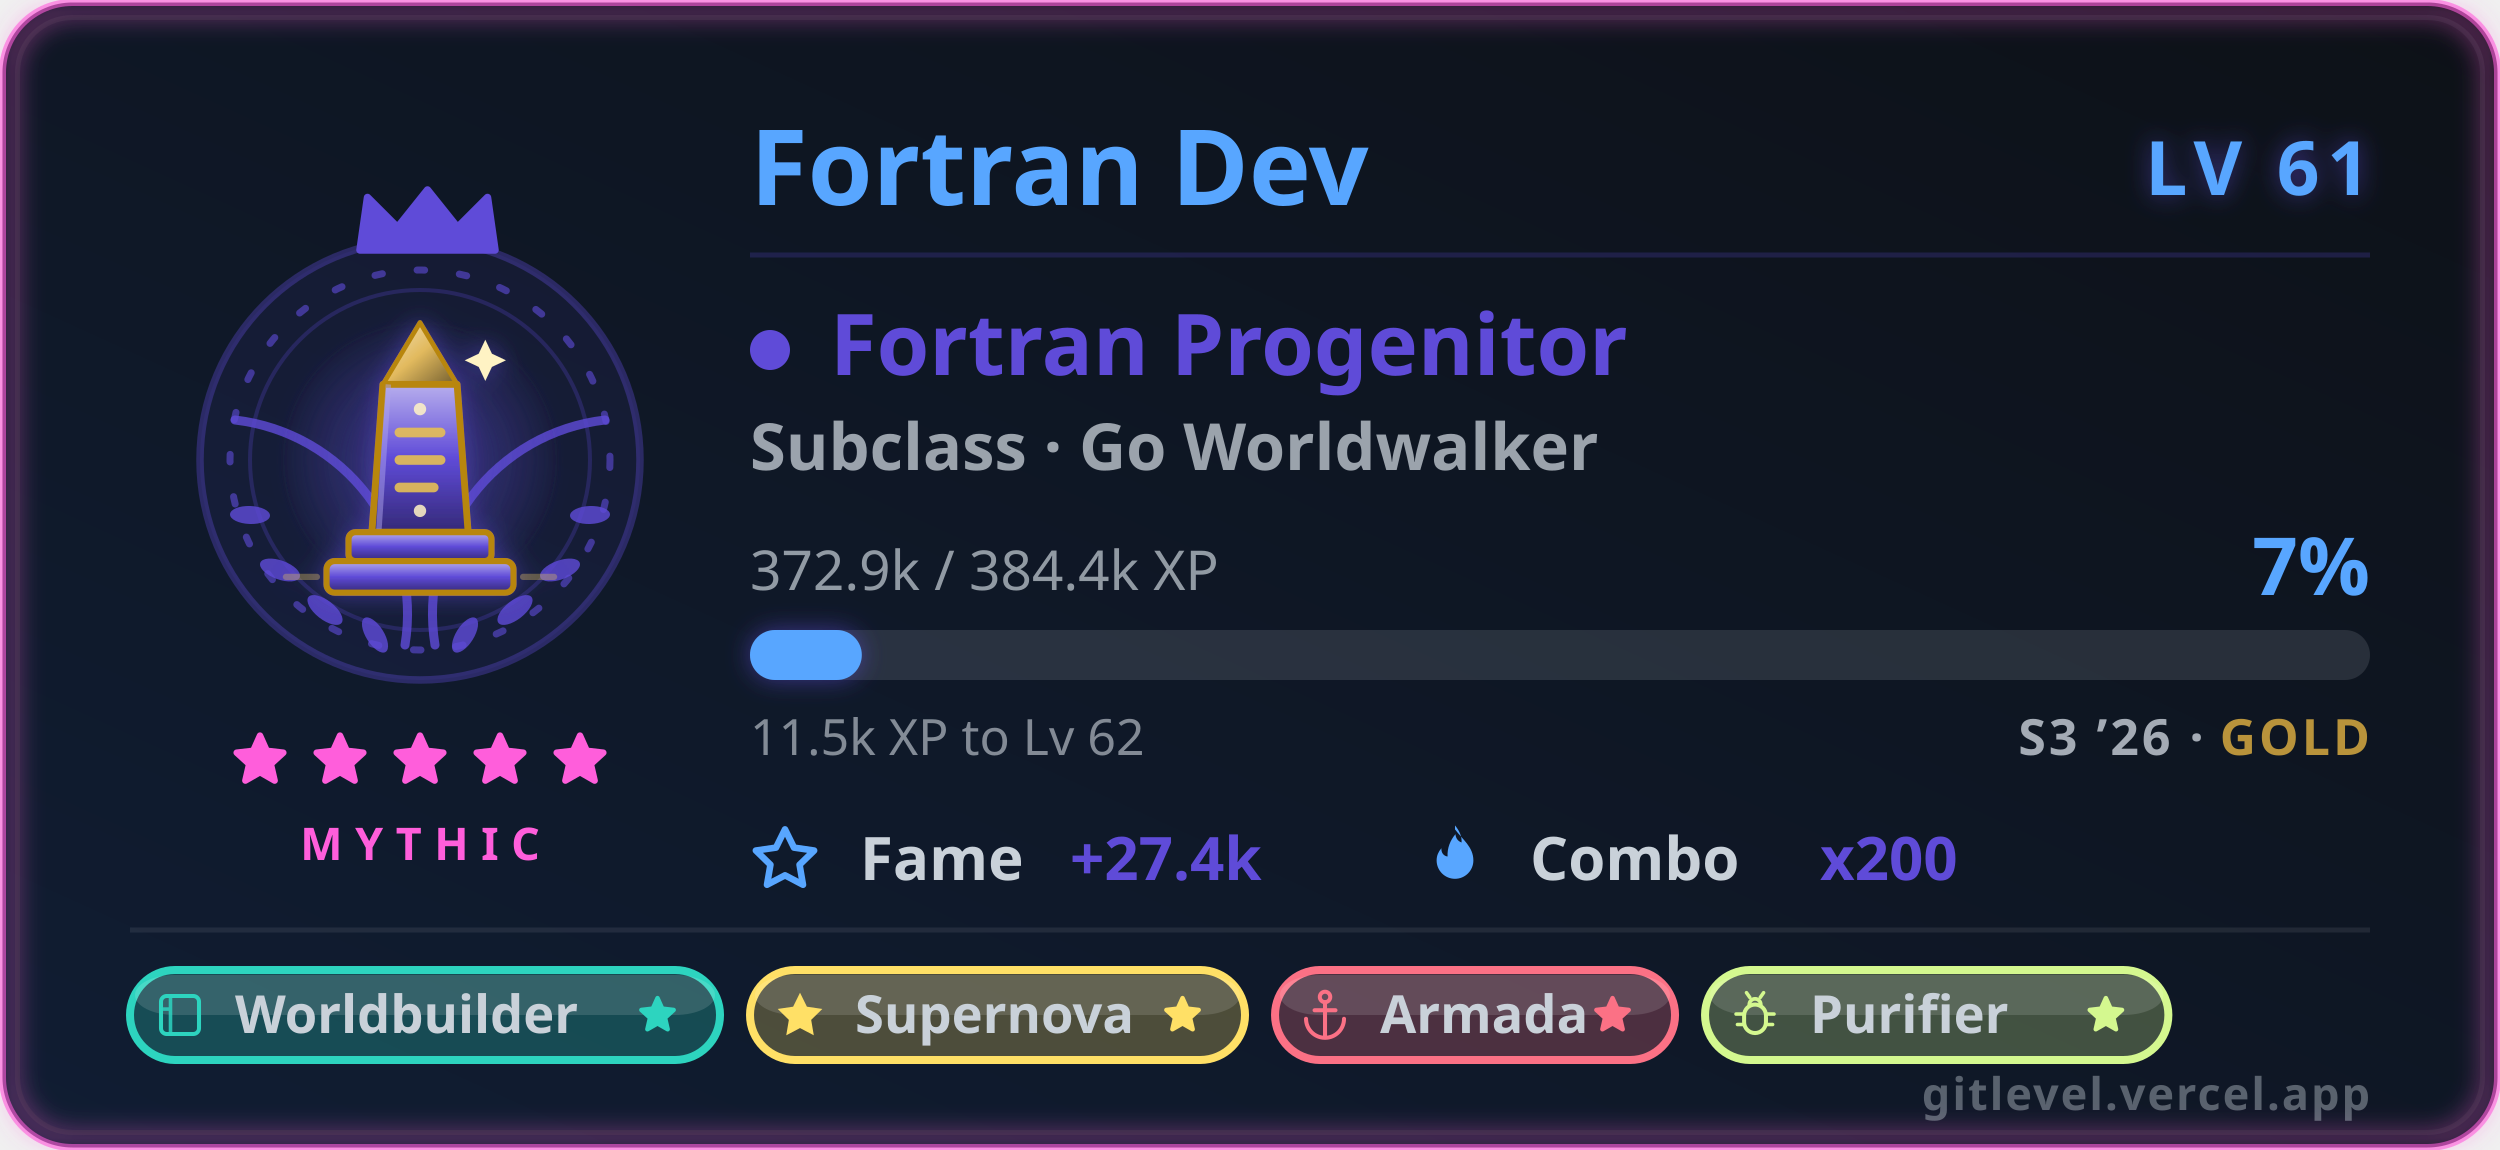
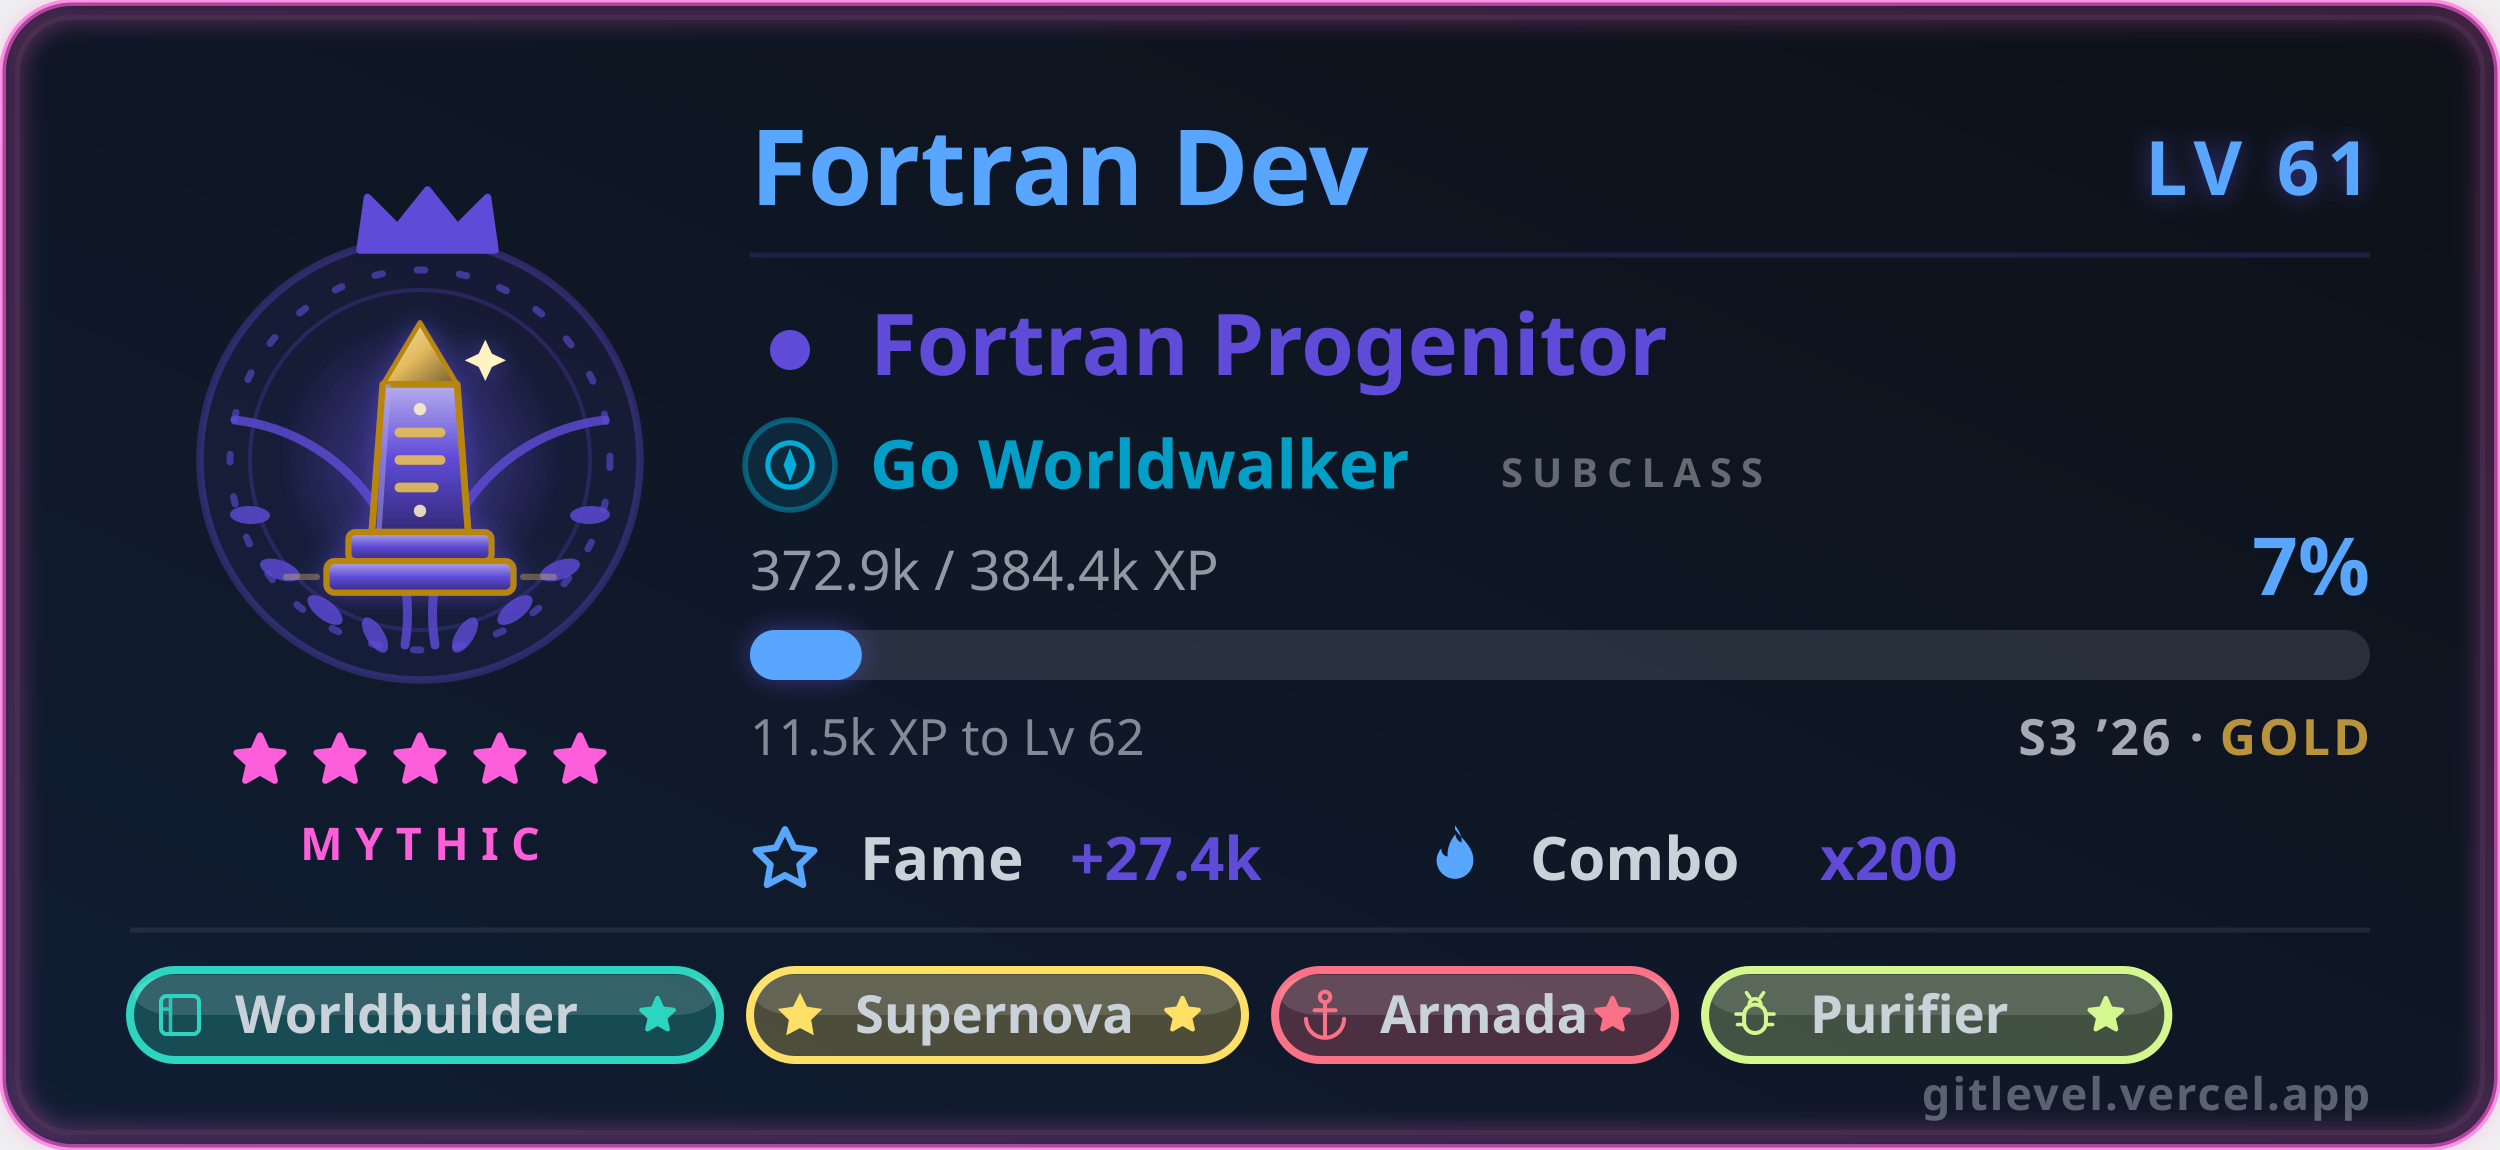
<svg xmlns="http://www.w3.org/2000/svg" width="500" height="230" viewBox="0 0 500 230" role="img" aria-labelledby="card-title-a11y card-desc-a11y">
  <style>
text { font-family: 'Segoe UI', Ubuntu, 'Helvetica Neue', sans-serif; }
.title { font-size: 18px; font-weight: 600; fill: #58a6ff; }
.title-icon { fill: #58a6ff; }
.icon { fill: #58a6ff; }


.gl-name { font-size: 21px; font-weight: 700; fill: #58a6ff; }
.gl-lvl { font-size: 15px; font-weight: 800; letter-spacing: 1.5px; fill: #58a6ff; }
.gl-class { font-size: 17px; font-weight: 700; fill: #5f4bd8; }
- .gl-sub { font-size: 13px; font-weight: 600; fill: #c9d1d9; opacity: 0.75; }
+ .gl-sub { font-size: 13.5px; font-weight: 700; fill: #00add8; opacity: 0.9; }
+ .gl-sub-tag { font-size: 8px; font-weight: 700; letter-spacing: 1.8px; fill: #c9d1d9; opacity: 0.45; }
.gl-meta { font-size: 11px; fill: #c9d1d9; opacity: 0.7; }
.gl-pct { font-size: 16px; font-weight: 800; fill: #58a6ff; }
.gl-chip-label { font-size: 12px; font-weight: 600; fill: #c9d1d9; }
.gl-chip-value { font-size: 12px; font-weight: 800; fill: #5f4bd8; }
.gl-hint { font-size: 10px; fill: #c9d1d9; opacity: 0.62; }
.gl-badge-label { font-size: 10.5px; font-weight: 600; }
.gl-rarity { font-size: 9px; font-weight: 700; letter-spacing: 2.5px; fill: #ff5edb; }
.gl-brand { font-size: 9px; font-weight: 600; letter-spacing: 0.4px; fill: #c9d1d9; opacity: 0.4; }
.gl-season { font-size: 10px; font-weight: 600; letter-spacing: 0.6px; fill: #c9d1d9; opacity: 0.8; }

</style>
  <defs>
    <linearGradient id="card-bg" x1="0" y1="0" x2="1" y2="1" gradientTransform="rotate(90, 0.5, 0.5)">
      <stop offset="0.0%" stop-color="#0d1117" />
      <stop offset="100.0%" stop-color="#101d33" />
    </linearGradient>
    <filter id="card-glow" x="-50%" y="-50%" width="200%" height="200%">
      <feGaussianBlur in="SourceGraphic" stdDeviation="3" result="blur" />
      <feFlood flood-color="#58a6ff" flood-opacity="0.55" result="tint" />
      <feComposite in="tint" in2="blur" operator="in" result="softGlow" />
      <feMerge>
        <feMergeNode in="softGlow" />
        <feMergeNode in="SourceGraphic" />
      </feMerge>
    </filter>
    <filter id="gl-glow" x="-60%" y="-60%" width="220%" height="220%">
      <feGaussianBlur in="SourceGraphic" stdDeviation="2.4" result="b" />
      <feFlood flood-color="#5f4bd8" flood-opacity="0.55" result="t" />
      <feComposite in="t" in2="b" operator="in" result="g" />
      <feMerge>
        <feMergeNode in="g" />
        <feMergeNode in="SourceGraphic" />
      </feMerge>
    </filter>
    <filter id="gl-rarity" x="-20%" y="-20%" width="140%" height="140%">
      <feGaussianBlur stdDeviation="2.4" />
    </filter>
  </defs>
  <rect x="0.5" y="0.5" width="499" height="229" rx="14" fill="url(#card-bg)" stroke="#ff5edb" stroke-width="1.4" stroke-opacity="0.6" />
  <rect x="3.5" y="3.5" width="493" height="223" rx="11" fill="none" stroke="#30363d" stroke-opacity="0.4" />
  <rect x="2" y="2" width="496" height="226" rx="13" fill="none" stroke="#ff5edb" stroke-width="3.5" stroke-opacity="0.4" filter="url(#gl-rarity)" />
  <g class="fade">
    <g class="">
      <g class="flourish">
        <g transform="translate(84,0)">
          <g transform="translate(0,92)">
            <path d="M3 37 A 39 39 0 0 1 37 -8" fill="none" stroke="#5f4bd8" stroke-width="1.8" stroke-linecap="round" opacity="0.8" />
            <g fill="#5f4bd8" opacity="0.8">
              <ellipse cx="9" cy="35" rx="4" ry="1.8" transform="rotate(-58 9 35)" />
              <ellipse cx="19" cy="30" rx="4.2" ry="1.9" transform="rotate(-38 19 30)" />
              <ellipse cx="28" cy="22" rx="4.2" ry="1.9" transform="rotate(-20 28 22)" />
              <ellipse cx="34" cy="11" rx="4" ry="1.8" transform="rotate(-2 34 11)" />
            </g>
          </g>
        </g>
        <g transform="translate(84,0) scale(-1,1)">
          <g transform="translate(0,92)">
            <path d="M3 37 A 39 39 0 0 1 37 -8" fill="none" stroke="#5f4bd8" stroke-width="1.8" stroke-linecap="round" opacity="0.8" />
            <g fill="#5f4bd8" opacity="0.8">
              <ellipse cx="9" cy="35" rx="4" ry="1.8" transform="rotate(-58 9 35)" />
              <ellipse cx="19" cy="30" rx="4.2" ry="1.9" transform="rotate(-38 19 30)" />
              <ellipse cx="28" cy="22" rx="4.2" ry="1.9" transform="rotate(-20 28 22)" />
              <ellipse cx="34" cy="11" rx="4" ry="1.8" transform="rotate(-2 34 11)" />
            </g>
          </g>
        </g>
      </g>
      <circle cx="84" cy="92" r="44" fill="#5f4bd8" fill-opacity="0.08" stroke="#5f4bd8" stroke-opacity="0.35" stroke-width="1.5" />
      <g class="">
        <circle cx="84" cy="92" r="38" fill="none" stroke="#5f4bd8" stroke-opacity="0.6" stroke-width="1.4" stroke-dasharray="1.5 7" stroke-linecap="round" />
        <circle cx="84" cy="92" r="34" fill="none" stroke="#5f4bd8" stroke-opacity="0.25" stroke-width="0.8" />
      </g>
      <g class="" filter="url(#gl-glow)">
        <svg class="" x="51" y="59" width="66" height="66" viewBox="0 0 48 48" aria-hidden="true">
          <defs>
            <radialGradient id="ftHalo" cx="0.5" cy="0.5" r="0.5">
              <stop offset="0" stop-color="#5f4bd8" stop-opacity="0.42" />
              <stop offset="1" stop-color="#5f4bd8" stop-opacity="0" />
            </radialGradient>
            <linearGradient id="ftStone" x1="0" y1="0" x2="0" y2="1">
              <stop offset="0" stop-color="#b7aeed" />
              <stop offset="0.5" stop-color="#5f4bd8" />
              <stop offset="1" stop-color="#342977" />
            </linearGradient>
            <linearGradient id="ftCap" x1="0" y1="0" x2="1" y2="1">
              <stop offset="0" stop-color="#f3e3bf" />
              <stop offset="0.5" stop-color="#e2ba5e" />
              <stop offset="1" stop-color="#715d2f" />
            </linearGradient>
          </defs>
          <circle cx="24" cy="24" r="21" fill="url(#ftHalo)" />
          <path d="M24 4 L29.4 13 H18.6 Z" fill="url(#ftCap)" stroke="#b8860b" stroke-width="0.7" stroke-linejoin="round" />
          <path d="M18.6 13 H29.4 L31 34.5 H17 Z" fill="url(#ftStone)" stroke="#b8860b" stroke-width="1" stroke-linejoin="round" />
          <path d="M19.4 13 L18 34.5" fill="none" stroke="#afa5ec" stroke-width="0.8" stroke-opacity="0.5" />
          <g stroke="#e6bf55" stroke-width="1.4" stroke-linecap="round" stroke-opacity="0.9">
            <path d="M21 20 H27 M21 24 H27 M21 28 H26" />
          </g>
          <g fill="#fff3c4" opacity="0.85">
            <circle cx="24" cy="16.6" r="0.9" />
            <circle cx="24" cy="31.4" r="0.9" />
          </g>
          <rect x="13.6" y="34.5" width="20.8" height="4.2" rx="1" fill="url(#ftStone)" stroke="#b8860b" stroke-width="0.9" />
          <rect x="10.4" y="38.7" width="27.2" height="4.6" rx="1.2" fill="url(#ftStone)" stroke="#b8860b" stroke-width="0.9" />
          <g stroke="#e6bf55" stroke-width="0.9" stroke-opacity="0.35" stroke-linecap="round">
            <path d="M4.5 41 H9 M39 41 H43.5" />
          </g>
          <path d="M33.5 6.5 l0.96 2.04 l2.04 0.96 l-2.04 0.96 l-0.96 2.04 l-0.96 -2.04 l-2.04 -0.96 l2.04 -0.96 Z" fill="#fff3c4" />
        </svg>
      </g>
      <g transform="translate(69, 36.5) scale(1.5)">
        <path d="M2 9 L3 2 L7 6 L11 1 L15 6 L19 2 L20 9 Z" fill="#5f4bd8" stroke="#5f4bd8" stroke-width="1" stroke-linejoin="round" />
      </g>
    </g>
    <g>
      <g class="" transform="translate(45.5, 145.5) scale(0.5416667)" fill="#ff5edb" stroke="#ff5edb" stroke-width="2.4" stroke-linejoin="round" stroke-linecap="round" opacity="1">
        <path d="M12 3 L14.5 8.6 L20.6 9.3 L16 13.5 L17.4 19.6 L12 16.5 L6.6 19.6 L8 13.5 L3.4 9.3 L9.5 8.6 Z" />
      </g>
      <g class="" transform="translate(61.5, 145.5) scale(0.5416667)" fill="#ff5edb" stroke="#ff5edb" stroke-width="2.4" stroke-linejoin="round" stroke-linecap="round" opacity="1">
        <path d="M12 3 L14.5 8.6 L20.6 9.3 L16 13.5 L17.4 19.6 L12 16.5 L6.6 19.6 L8 13.5 L3.4 9.3 L9.5 8.6 Z" />
      </g>
      <g class="" transform="translate(77.5, 145.5) scale(0.5416667)" fill="#ff5edb" stroke="#ff5edb" stroke-width="2.4" stroke-linejoin="round" stroke-linecap="round" opacity="1">
        <path d="M12 3 L14.5 8.6 L20.6 9.3 L16 13.5 L17.4 19.6 L12 16.5 L6.6 19.6 L8 13.5 L3.4 9.3 L9.5 8.6 Z" />
      </g>
      <g class="" transform="translate(93.5, 145.5) scale(0.5416667)" fill="#ff5edb" stroke="#ff5edb" stroke-width="2.4" stroke-linejoin="round" stroke-linecap="round" opacity="1">
        <path d="M12 3 L14.5 8.6 L20.6 9.3 L16 13.5 L17.4 19.6 L12 16.5 L6.6 19.6 L8 13.5 L3.4 9.3 L9.5 8.6 Z" />
      </g>
      <g class="" transform="translate(109.5, 145.5) scale(0.5416667)" fill="#ff5edb" stroke="#ff5edb" stroke-width="2.4" stroke-linejoin="round" stroke-linecap="round" opacity="1">
        <path d="M12 3 L14.5 8.6 L20.6 9.3 L16 13.5 L17.4 19.6 L12 16.5 L6.6 19.6 L8 13.5 L3.4 9.3 L9.5 8.6 Z" />
      </g>
    </g>
    <text class="gl-rarity" x="84" y="172" text-anchor="middle">MYTHIC</text>
  </g>
  <g class="fade" style="animation-delay:.15s">
    <text class="gl-name" x="150" y="41">Fortran Dev</text>
    <text class="gl-lvl glow-pulse" x="474" y="39" text-anchor="end" filter="url(#gl-glow)">LV 61</text>
    <line x1="150" y1="51" x2="474" y2="51" stroke="#5f4bd8" stroke-opacity="0.22" stroke-width="1" />
-     <circle cx="154" cy="70" r="4" fill="#5f4bd8" />
-     <text class="gl-class" x="166" y="75">Fortran Progenitor</text>
-     <text class="gl-sub" x="150" y="94">Subclass · Go Worldwalker</text>
+     <circle cx="158" cy="70" r="4" fill="#5f4bd8" />
+     <text class="gl-class" x="174" y="75">Fortran Progenitor</text>
+     <g>
+       <circle cx="158" cy="93" r="9" fill="#00add8" fill-opacity="0.12" stroke="#00add8" stroke-opacity="0.45" stroke-width="1.1" />
+       <svg class="crest-icon" x="151.75" y="86.75" width="12.5" height="12.5" viewBox="0 0 24 24" aria-hidden="true">
+         <circle cx="12" cy="12" r="8.5" fill="none" stroke="#00add8" stroke-width="2" stroke-linejoin="round" stroke-linecap="round" />
+         <path d="M12 5.5 L14.5 12 L12 18.5 L9.5 12 Z" fill="#00add8" />
+         <circle cx="12" cy="12" r="1.4" fill="#00add8" />
+       </svg>
+       <text class="gl-sub" x="174" y="97.7">Go Worldwalker</text>
+       <text class="gl-sub-tag" x="300.197" y="97.4">SUBCLASS</text>
+     </g>
    <text class="gl-meta" x="150" y="118">372.9k / 384.4k XP</text>
    <text class="gl-pct " x="474" y="119" text-anchor="end">7%</text>
    <rect x="150" y="126" width="324" height="10" rx="5" fill="#c9d1d9" fill-opacity="0.14" />
    <rect class="xp-fill " x="150" y="126" width="22.364" height="10" rx="5" fill="#58a6ff" filter="url(#gl-glow)" />
    <text class="gl-hint" x="150" y="151">11.5k XP to Lv 62</text>
    <text class="gl-season" x="474" y="151" text-anchor="end">S3 ’26 · <tspan fill="#e3b341" font-weight="800">GOLD</tspan>
    </text>
    <g transform="translate(150, 176)">
      <svg class="icon" x="0" y="-11" width="14" height="14" viewBox="0 0 16 16" aria-hidden="true">
        <path fill-rule="evenodd" d="M8 .25a.75.75 0 0 1 .673.418l1.882 3.815 4.21.612a.75.75 0 0 1 .416 1.279l-3.046 2.97.719 4.192a.75.75 0 0 1-1.088.791L8 12.347l-3.766 1.98a.75.75 0 0 1-1.088-.79l.72-4.194L.818 6.374a.75.75 0 0 1 .416-1.28l4.21-.611L7.327.668A.75.75 0 0 1 8 .25zm0 2.445L6.615 5.5a.75.75 0 0 1-.564.41l-3.097.45 2.24 2.184a.75.75 0 0 1 .216.664l-.528 3.084 2.769-1.456a.75.75 0 0 1 .698 0l2.77 1.456-.53-3.084a.75.75 0 0 1 .216-.664l2.24-2.183-3.096-.45a.75.75 0 0 1-.564-.41L8 2.694v.001z" />
      </svg>
      <text class="gl-chip-label" x="22" y="0">Fame</text>
      <text class="gl-chip-value" x="64" y="0">+27.4k</text>
    </g>
    <g transform="translate(284, 176)">
      <svg class="icon" x="0" y="-11" width="14" height="14" viewBox="0 0 16 16" aria-hidden="true">
        <path fill-rule="evenodd" d="M8 1c1.7 2.3 4.2 4 4.2 7.1a4.2 4.2 0 0 1-8.4 0c0-1.1.4-2 1.1-2.8-.1 1 .5 1.8 1.4 1.9-.1-1.9.6-3.7 1.8-5.1.1 1 .6 1.6 1.4 1.9.1-1.4-.5-2.7-1.5-3.9z" />
      </svg>
      <text class="gl-chip-label" x="22" y="0">Combo</text>
      <text class="gl-chip-value" x="80" y="0">x200</text>
    </g>
  </g>
  <g class="fade" style="animation-delay:.2s">
    <line x1="26" y1="186" x2="474" y2="186" stroke="#c9d1d9" stroke-opacity="0.1" stroke-width="1" />
    <g>
      <rect x="26" y="194" width="118.003" height="18" rx="9" fill="#2dd4bf" fill-opacity="0.26" stroke="#2dd4bf" stroke-opacity="1" stroke-width="1.6" />
      <rect x="27" y="195" width="116.003" height="8" rx="8" fill="#ffffff" fill-opacity="0.13" />
      <g transform="translate(30.3, 197.3) scale(0.475)">
        <rect x="4" y="4" width="16" height="16" rx="2.4" fill="none" stroke="#2dd4bf" stroke-width="1.7" />
        <path d="M8 4v16 M4 9.5h4" fill="none" stroke="#2dd4bf" stroke-width="1.5" opacity="0.85" />
      </g>
      <text class="gl-badge-label" x="47" y="206.6" fill="#c9d1d9" font-weight="800">Worldbuilder</text>
      <g class="" transform="translate(127.0032, 198.5) scale(0.375)" fill="#2dd4bf" stroke="#2dd4bf" stroke-width="2.4" stroke-linejoin="round" stroke-linecap="round" opacity="1">
        <path d="M12 3 L14.5 8.6 L20.6 9.3 L16 13.5 L17.4 19.6 L12 16.5 L6.6 19.6 L8 13.5 L3.4 9.3 L9.5 8.6 Z" />
      </g>
    </g>
    <g>
      <rect x="150.003" y="194" width="99.002" height="18" rx="9" fill="#ffe066" fill-opacity="0.26" stroke="#ffe066" stroke-opacity="1" stroke-width="1.6" />
      <rect x="151.003" y="195" width="97.002" height="8" rx="8" fill="#ffffff" fill-opacity="0.13" />
      <g transform="translate(154.3032, 197.3) scale(0.475)">
        <path d="M12 2.6 14.9 8.5 21.4 9.45 16.7 14.05 17.8 20.55 12 17.5 6.2 20.55 7.3 14.05 2.6 9.45 9.1 8.5Z" fill="#ffe066" />
      </g>
      <text class="gl-badge-label" x="171.003" y="206.6" fill="#c9d1d9" font-weight="800">Supernova</text>
      <g class="" transform="translate(232.0056, 198.5) scale(0.375)" fill="#ffe066" stroke="#ffe066" stroke-width="2.4" stroke-linejoin="round" stroke-linecap="round" opacity="1">
        <path d="M12 3 L14.5 8.6 L20.6 9.3 L16 13.5 L17.4 19.6 L12 16.5 L6.6 19.6 L8 13.5 L3.4 9.3 L9.5 8.6 Z" />
      </g>
    </g>
    <g>
      <rect x="255.006" y="194" width="80.002" height="18" rx="9" fill="#fb7185" fill-opacity="0.26" stroke="#fb7185" stroke-opacity="1" stroke-width="1.6" />
      <rect x="256.006" y="195" width="78.002" height="8" rx="8" fill="#ffffff" fill-opacity="0.13" />
      <g transform="translate(259.3056, 197.3) scale(0.475)">
        <circle cx="12" cy="4.4" r="2.2" fill="none" stroke="#fb7185" stroke-width="1.7" />
        <path d="M12 6.6V21M7.6 10h8.8" fill="none" stroke="#fb7185" stroke-width="1.7" stroke-linejoin="round" stroke-linecap="round" />
        <path d="M4 13.6a8 8 0 0 0 16 0" fill="none" stroke="#fb7185" stroke-width="1.7" stroke-linejoin="round" stroke-linecap="round" />
      </g>
      <text class="gl-badge-label" x="276.006" y="206.6" fill="#c9d1d9" font-weight="800">Armada</text>
      <g class="" transform="translate(318.0072, 198.5) scale(0.375)" fill="#fb7185" stroke="#fb7185" stroke-width="2.4" stroke-linejoin="round" stroke-linecap="round" opacity="1">
        <path d="M12 3 L14.5 8.6 L20.6 9.3 L16 13.5 L17.4 19.6 L12 16.5 L6.6 19.6 L8 13.5 L3.4 9.3 L9.5 8.6 Z" />
      </g>
    </g>
    <g>
      <rect x="341.007" y="194" width="92.669" height="18" rx="9" fill="#d4f88f" fill-opacity="0.26" stroke="#d4f88f" stroke-opacity="1" stroke-width="1.6" />
      <rect x="342.007" y="195" width="90.669" height="8" rx="8" fill="#ffffff" fill-opacity="0.13" />
      <g transform="translate(345.3072, 197.3) scale(0.475)">
        <rect x="7.4" y="7.6" width="9.2" height="12" rx="4.6" fill="none" stroke="#d4f88f" stroke-width="1.7" />
        <path d="M9.6 7.6a2.4 2.4 0 0 1 4.8 0" fill="none" stroke="#d4f88f" stroke-width="1.6" stroke-linejoin="round" stroke-linecap="round" />
        <path d="M7.4 11.6H4M16.6 11.6H20M7.4 16H4.6M16.6 16H19.4M9.8 4.6 8.4 2.6M14.2 4.6 15.6 2.6" fill="none" stroke="#d4f88f" stroke-width="1.5" stroke-linejoin="round" stroke-linecap="round" />
      </g>
      <text class="gl-badge-label" x="362.007" y="206.6" fill="#c9d1d9" font-weight="800">Purifier</text>
      <g class="" transform="translate(416.676, 198.5) scale(0.375)" fill="#d4f88f" stroke="#d4f88f" stroke-width="2.4" stroke-linejoin="round" stroke-linecap="round" opacity="1">
        <path d="M12 3 L14.5 8.6 L20.6 9.3 L16 13.5 L17.4 19.6 L12 16.5 L6.6 19.6 L8 13.5 L3.4 9.3 L9.5 8.6 Z" />
      </g>
    </g>
  </g>
  <text class="gl-brand" x="474" y="222" text-anchor="end">gitlevel.vercel.app</text>
</svg>
